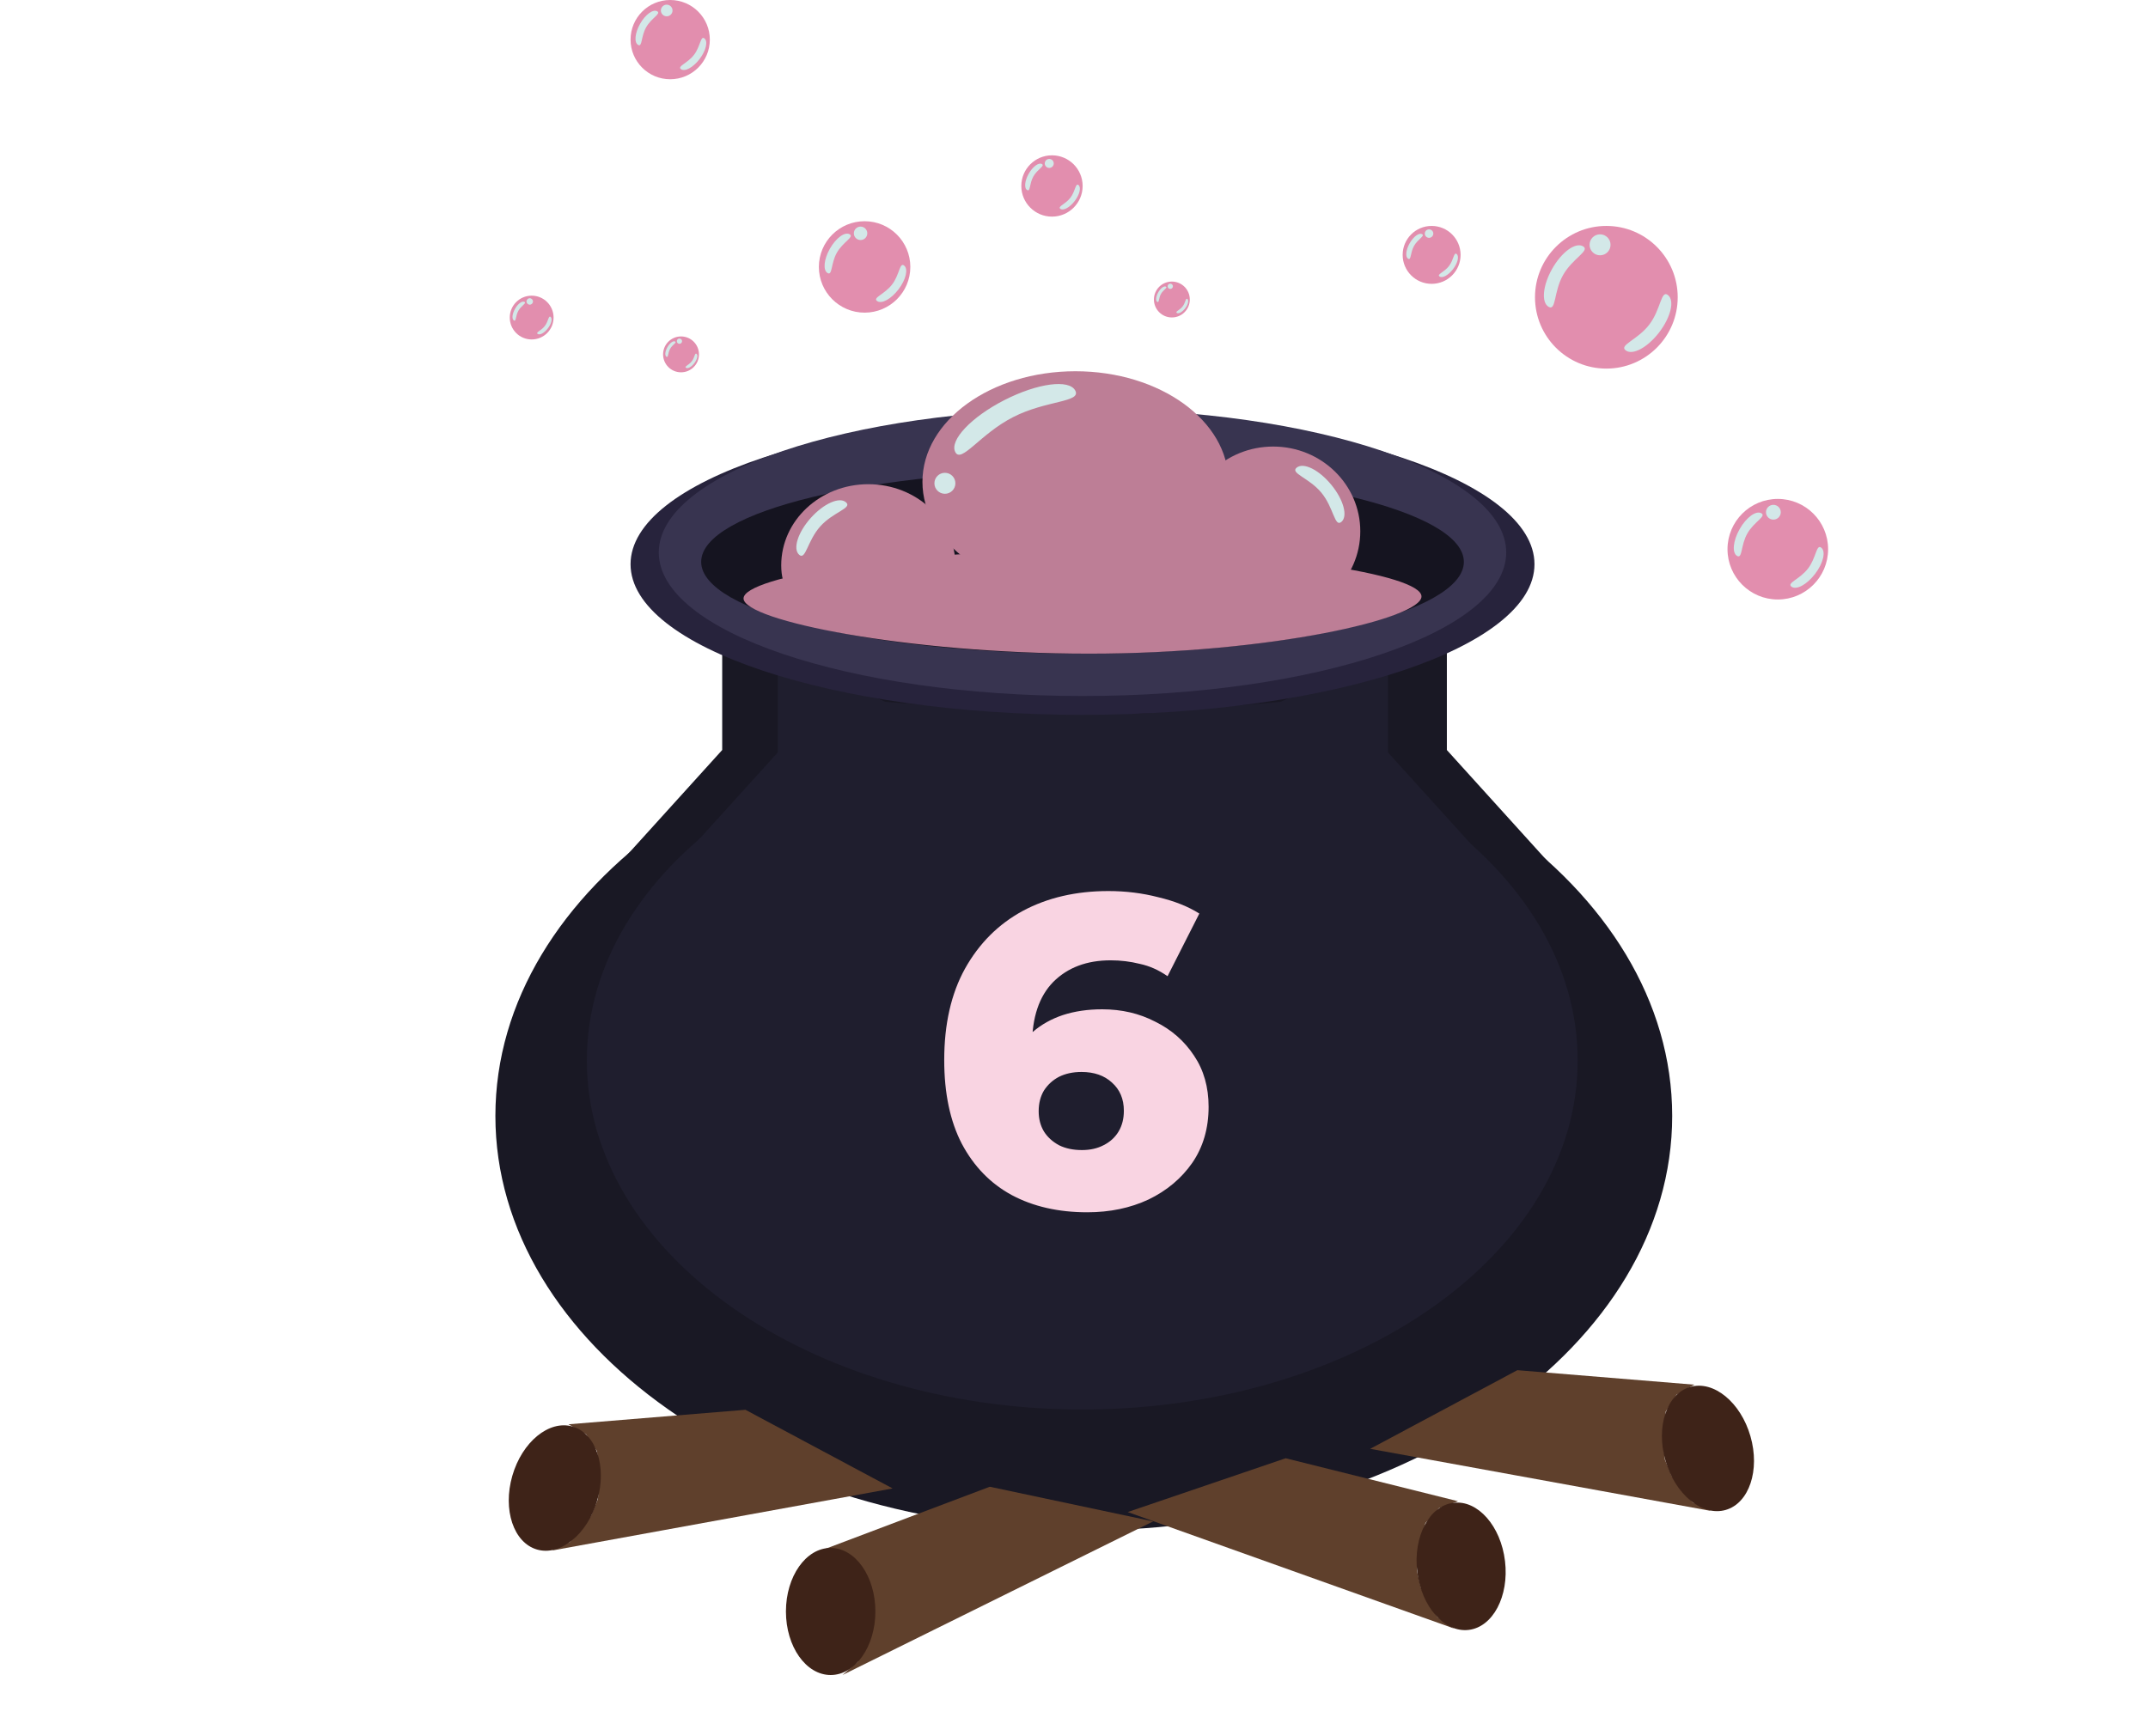
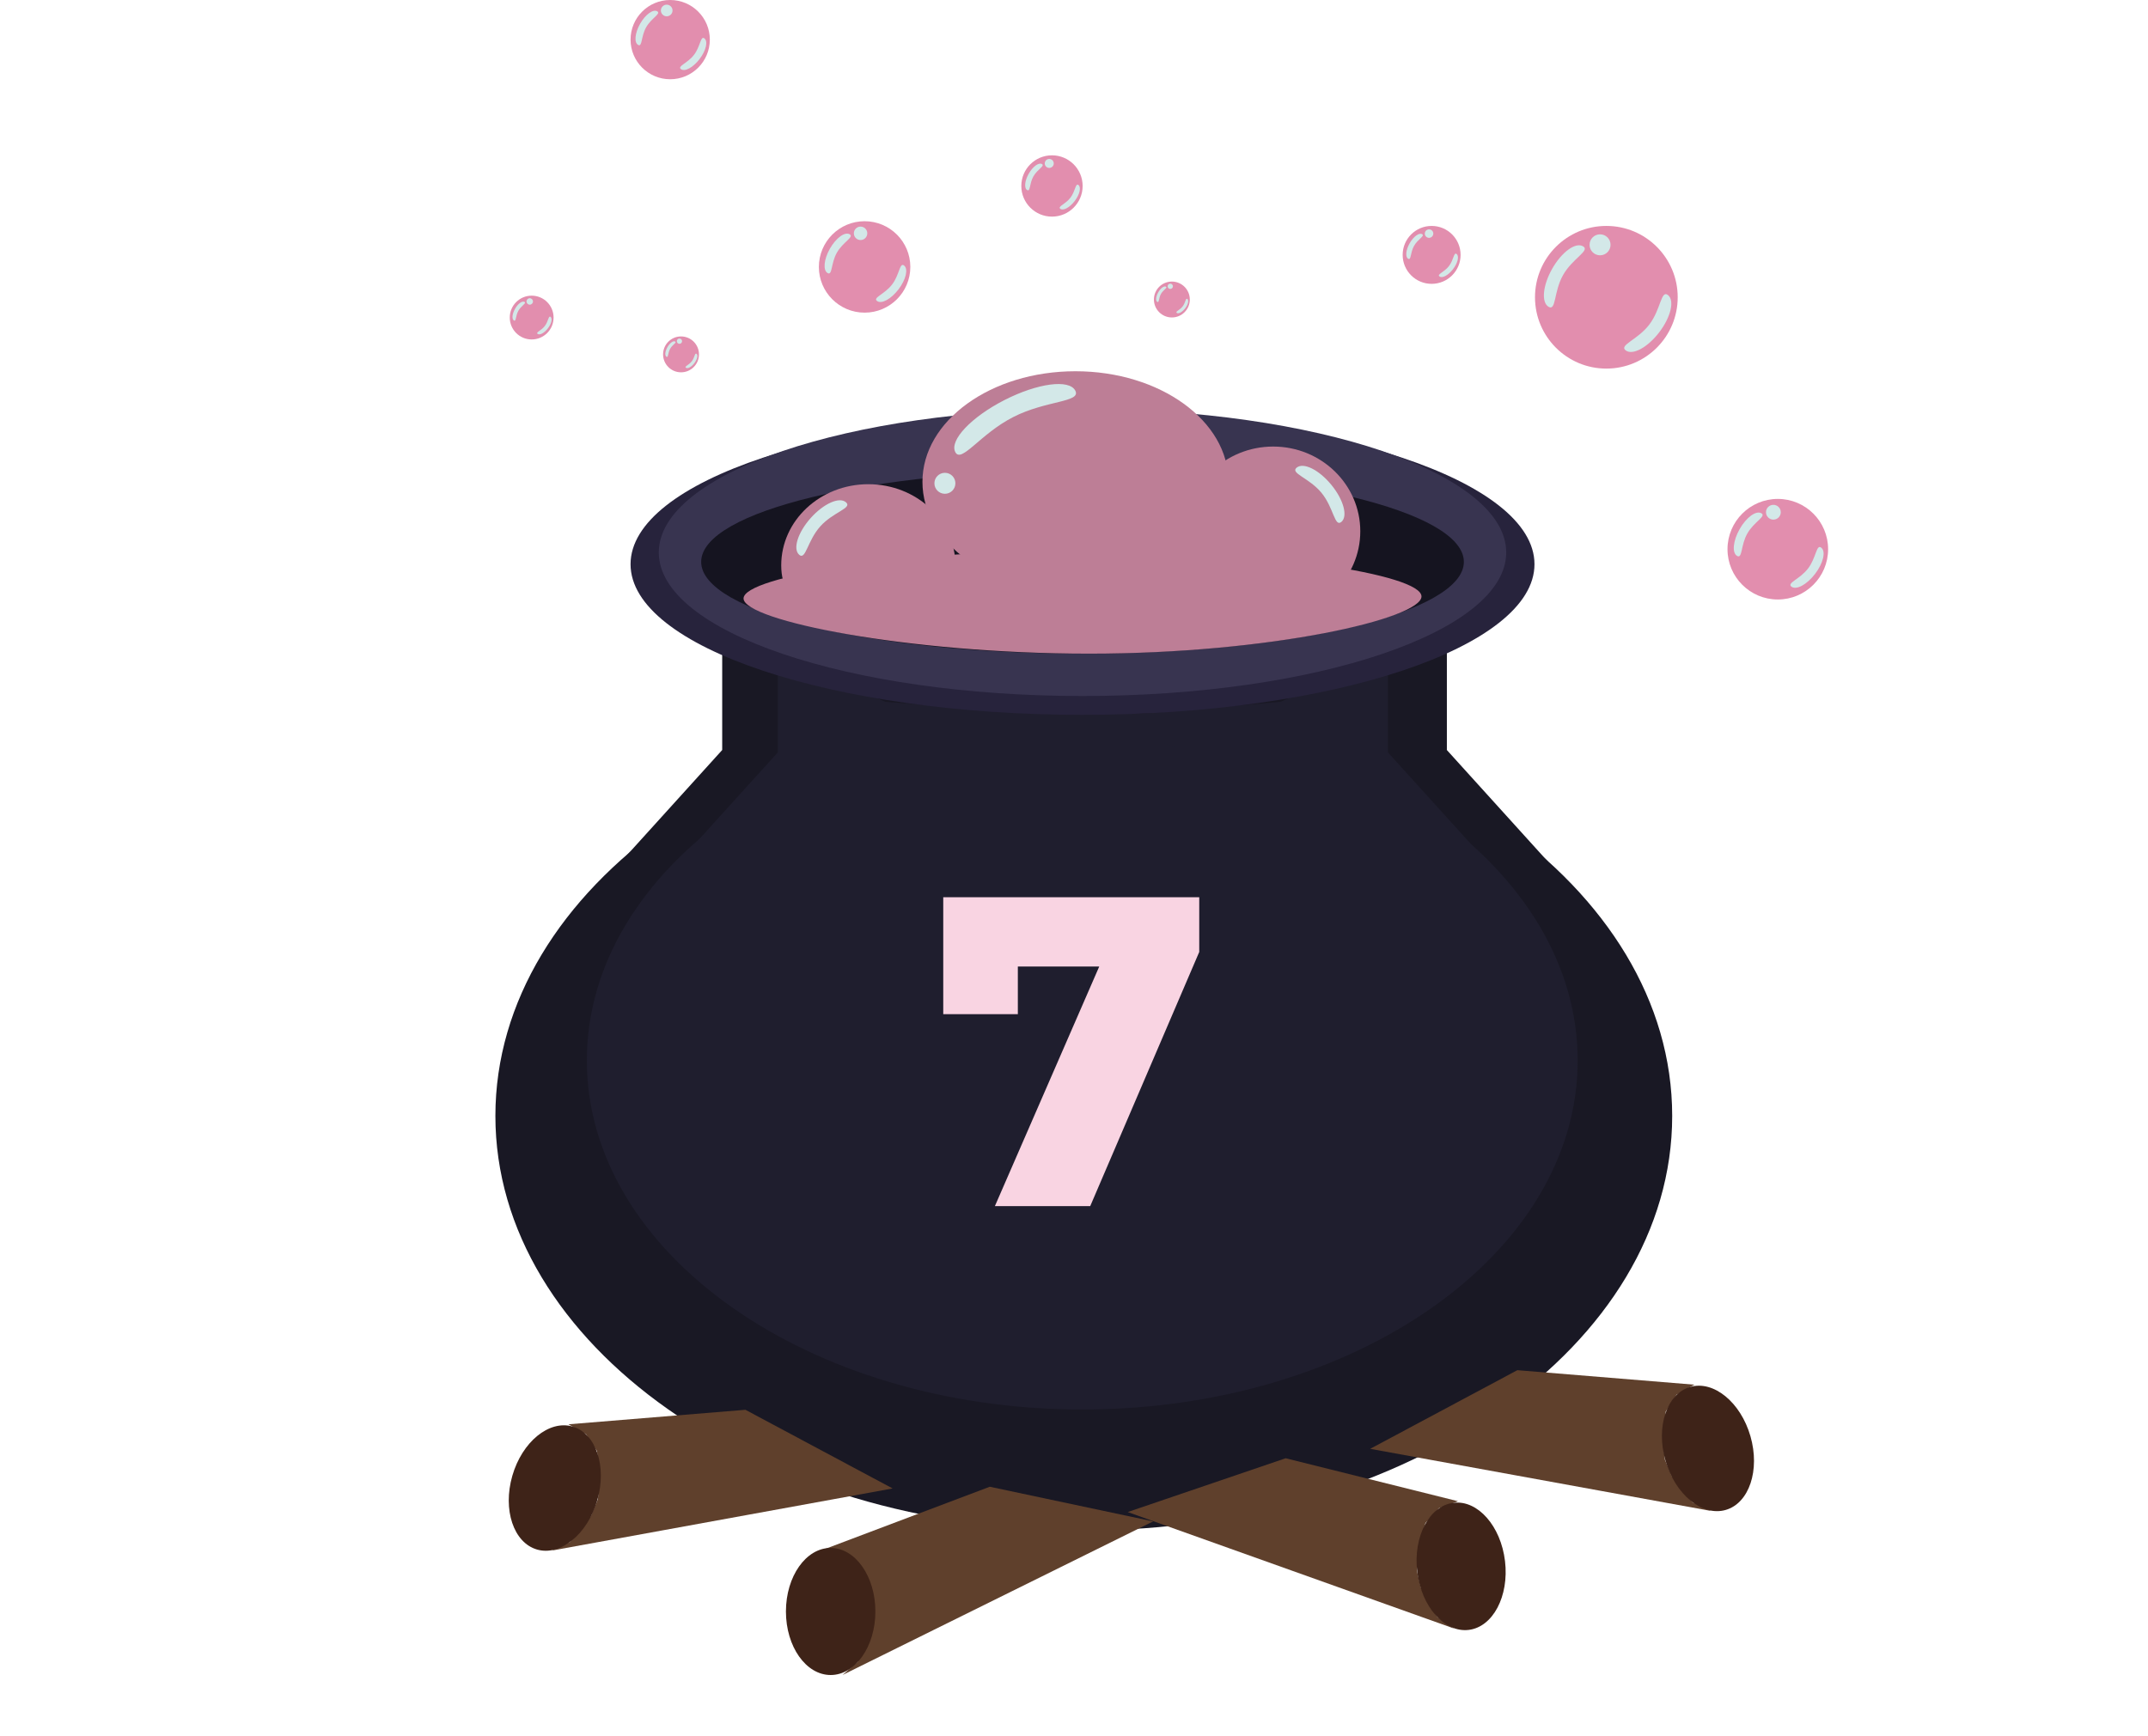
<svg xmlns="http://www.w3.org/2000/svg" width="146" height="118" viewBox="0 0 146 118" fill="none">
  <path d="M113.659 75.868C113.659 91.433 95.754 104.051 73.666 104.051C51.578 104.051 33.672 91.433 33.672 75.868C33.672 60.304 51.578 47.687 73.666 47.687C95.754 47.687 113.659 60.304 113.659 75.868Z" fill="#191824" />
  <path d="M69.894 47.866L42.217 58.58L49.088 50.991L49.088 43.076L57.778 46.91L69.894 47.866Z" fill="#191824" />
  <path d="M74.168 48.249L105.215 58.582L98.344 50.993L98.344 43.078L89.655 46.912L74.168 48.249Z" fill="#191824" />
  <path d="M107.235 72.1C107.235 85.205 92.159 95.828 73.561 95.828C54.964 95.828 39.888 85.205 39.888 72.1C39.888 58.995 54.964 48.372 73.561 48.372C92.159 48.372 107.235 58.995 107.235 72.1Z" fill="#1F1E2E" />
  <path d="M70.386 48.523L47.083 57.543L52.868 51.154L52.868 44.49L60.184 47.717L70.386 48.523Z" fill="#1F1E2E" />
  <path d="M73.986 48.845L100.126 57.545L94.341 51.156L94.341 44.492L87.025 47.719L73.986 48.845Z" fill="#1F1E2E" />
  <ellipse cx="73.579" cy="38.36" rx="30.72" ry="10.24" fill="#27233C" />
  <ellipse cx="73.578" cy="37.56" rx="28.8" ry="9.76" fill="#383450" />
  <ellipse cx="73.579" cy="38.2" rx="25.92" ry="6.24" fill="#151420" />
  <ellipse cx="73.099" cy="32.76" rx="10.4" ry="7.52" fill="#BD7E96" />
  <ellipse cx="86.539" cy="36.12" rx="5.92" ry="5.76" fill="#BD7E96" />
  <path d="M64.94 38.435C64.94 41.48 62.289 41.236 59.02 41.236C55.75 41.236 53.1 41.48 53.1 38.435C53.1 35.389 55.75 32.92 59.02 32.92C62.289 32.92 64.94 35.389 64.94 38.435Z" fill="#BD7E96" />
  <path d="M96.619 40.55C96.619 42.051 86.384 44.44 74.027 44.44C61.671 44.44 50.539 42.188 50.539 40.687C50.539 39.186 61.473 37.4 73.829 37.4C86.186 37.4 96.619 39.049 96.619 40.55Z" fill="#BD7E96" />
  <path d="M55.98 105.347L67.277 101.08L78.38 103.436L57.264 113.88L58.291 112.989L58.804 112.033L59.19 110.823L59.318 109.677L59.061 108.212L58.355 106.557L57.328 105.665L55.98 105.347Z" fill="#5F402C" />
  <path d="M38.636 96.835L50.667 95.848L60.671 101.196L37.495 105.42L38.728 104.845L39.487 104.066L40.193 103.005L40.635 101.935L40.797 100.452L40.579 98.659L39.842 97.515L38.636 96.835Z" fill="#5F402C" />
  <ellipse cx="37.71" cy="101.168" rx="3.005" ry="4.352" transform="matrix(0.960822 0.277167 -0.277168 0.960821 29.5181 -6.48838)" fill="#3E2318" />
  <path d="M99.1 102.065L87.387 99.143L76.65 102.8L98.836 110.721L97.712 109.954L97.089 109.062L96.564 107.901L96.301 106.774L96.382 105.284L96.887 103.55L97.8 102.541L99.1 102.065Z" fill="#5F402C" />
  <ellipse cx="3.005" cy="4.352" rx="3.005" ry="4.352" transform="matrix(-0.993022 0.117929 0.11793 0.993022 101.783 101.816)" fill="#3E2318" />
  <path d="M115.165 94.141L103.134 93.155L93.13 98.502L116.306 102.726L115.072 102.151L114.314 101.372L113.607 100.312L113.165 99.242L113.004 97.758L113.221 95.966L113.959 94.822L115.165 94.141Z" fill="#5F402C" />
  <ellipse cx="3.005" cy="4.352" rx="3.005" ry="4.352" transform="matrix(-0.960822 0.277167 0.277168 0.960822 117.771 93.4609)" fill="#3E2318" />
  <ellipse cx="56.46" cy="109.56" rx="3.04" ry="4.32" fill="#3E2318" />
  <ellipse cx="109.184" cy="20.21" rx="4.85" ry="4.85" fill="#E28EAE" />
  <path d="M112.782 22.587C111.989 23.626 110.966 24.179 110.497 23.821C110.027 23.463 111.31 23.108 112.102 22.069C112.895 21.029 112.897 19.698 113.366 20.056C113.836 20.414 113.574 21.547 112.782 22.587Z" fill="#D3E8E8" />
  <path d="M105.5 18.276C106.144 17.138 107.083 16.452 107.597 16.743C108.11 17.034 106.888 17.559 106.244 18.697C105.6 19.834 105.778 21.153 105.264 20.862C104.75 20.571 104.856 19.413 105.5 18.276Z" fill="#D3E8E8" />
  <path d="M68.27 27.201C70.524 26.049 72.681 25.763 73.09 26.562C73.499 27.361 71.115 27.206 68.862 28.358C66.609 29.51 65.339 31.533 64.93 30.734C64.522 29.935 66.017 28.353 68.27 27.201Z" fill="#D3E8E8" />
  <path d="M55.108 35.215C55.988 34.231 57.061 33.756 57.506 34.153C57.95 34.55 56.631 34.806 55.751 35.791C54.871 36.775 54.764 38.114 54.319 37.717C53.875 37.319 54.228 36.2 55.108 35.215Z" fill="#D3E8E8" />
  <path d="M90.485 32.954C89.646 31.935 88.593 31.416 88.133 31.795C87.672 32.174 88.98 32.483 89.819 33.502C90.658 34.522 90.71 35.864 91.171 35.485C91.631 35.106 91.324 33.973 90.485 32.954Z" fill="#D3E8E8" />
  <ellipse cx="108.756" cy="16.644" rx="0.713" ry="0.713" fill="#D3E8E8" />
  <ellipse cx="64.225" cy="32.858" rx="0.713" ry="0.713" fill="#D3E8E8" />
  <ellipse cx="45.553" cy="2.694" rx="2.694" ry="2.694" fill="#E28EAE" />
  <path d="M47.551 4.014C47.111 4.591 46.543 4.898 46.282 4.699C46.021 4.501 46.733 4.304 47.174 3.726C47.614 3.149 47.615 2.409 47.876 2.608C48.137 2.807 47.991 3.436 47.551 4.014Z" fill="#D3E8E8" />
  <path d="M43.507 1.619C43.865 0.988 44.386 0.606 44.672 0.768C44.957 0.93 44.278 1.221 43.92 1.853C43.562 2.485 43.661 3.217 43.376 3.056C43.091 2.894 43.149 2.251 43.507 1.619Z" fill="#D3E8E8" />
  <ellipse cx="45.316" cy="0.713" rx="0.396" ry="0.396" fill="#D3E8E8" />
  <ellipse cx="79.652" cy="20.363" rx="1.22" ry="1.22" fill="#E28EAE" />
  <path d="M80.557 20.961C80.358 21.223 80.1 21.362 79.982 21.272C79.864 21.182 80.187 21.092 80.386 20.831C80.586 20.569 80.586 20.234 80.704 20.324C80.823 20.414 80.757 20.7 80.557 20.961Z" fill="#D3E8E8" />
  <path d="M78.725 19.877C78.887 19.59 79.123 19.418 79.252 19.491C79.382 19.564 79.074 19.696 78.912 19.982C78.75 20.269 78.795 20.6 78.665 20.527C78.536 20.454 78.563 20.163 78.725 19.877Z" fill="#D3E8E8" />
  <ellipse cx="79.544" cy="19.465" rx="0.179" ry="0.179" fill="#D3E8E8" />
  <ellipse cx="71.503" cy="12.644" rx="2.084" ry="2.084" fill="#E28EAE" />
  <path d="M73.049 13.665C72.709 14.111 72.269 14.349 72.068 14.195C71.866 14.041 72.417 13.889 72.757 13.442C73.098 12.995 73.099 12.424 73.3 12.578C73.502 12.731 73.39 13.218 73.049 13.665Z" fill="#D3E8E8" />
  <path d="M69.921 11.812C70.198 11.324 70.601 11.029 70.822 11.154C71.042 11.279 70.517 11.505 70.24 11.993C69.964 12.482 70.04 13.049 69.82 12.924C69.599 12.799 69.644 12.301 69.921 11.812Z" fill="#D3E8E8" />
  <ellipse cx="71.318" cy="11.111" rx="0.306" ry="0.306" fill="#D3E8E8" />
  <ellipse cx="58.767" cy="18.148" rx="3.108" ry="3.108" fill="#E28EAE" />
  <path d="M61.074 19.671C60.566 20.338 59.91 20.692 59.609 20.462C59.308 20.233 60.13 20.006 60.638 19.339C61.146 18.673 61.147 17.82 61.448 18.049C61.749 18.279 61.581 19.005 61.074 19.671Z" fill="#D3E8E8" />
  <path d="M56.407 16.909C56.819 16.18 57.421 15.74 57.75 15.926C58.08 16.113 57.296 16.449 56.883 17.178C56.47 17.907 56.584 18.753 56.255 18.566C55.926 18.38 55.994 17.637 56.407 16.909Z" fill="#D3E8E8" />
  <ellipse cx="58.493" cy="15.863" rx="0.457" ry="0.457" fill="#D3E8E8" />
  <ellipse cx="120.838" cy="37.339" rx="3.419" ry="3.419" fill="#E28EAE" />
  <path d="M123.374 39.014C122.816 39.747 122.094 40.137 121.763 39.885C121.432 39.632 122.336 39.382 122.895 38.649C123.454 37.916 123.455 36.978 123.786 37.23C124.117 37.483 123.933 38.281 123.374 39.014Z" fill="#D3E8E8" />
  <path d="M118.242 35.975C118.696 35.173 119.358 34.69 119.72 34.895C120.082 35.1 119.22 35.47 118.766 36.272C118.312 37.074 118.437 38.004 118.075 37.799C117.713 37.593 117.788 36.777 118.242 35.975Z" fill="#D3E8E8" />
  <ellipse cx="120.537" cy="34.825" rx="0.503" ry="0.503" fill="#D3E8E8" />
  <ellipse cx="97.308" cy="17.329" rx="1.969" ry="1.969" fill="#E28EAE" />
  <path d="M98.767 18.293C98.445 18.715 98.03 18.94 97.84 18.794C97.649 18.649 98.17 18.505 98.491 18.083C98.813 17.661 98.814 17.121 99.004 17.266C99.195 17.412 99.089 17.871 98.767 18.293Z" fill="#D3E8E8" />
  <path d="M95.812 16.543C96.074 16.082 96.455 15.803 96.663 15.921C96.872 16.039 96.376 16.253 96.114 16.714C95.853 17.176 95.925 17.711 95.716 17.593C95.508 17.475 95.551 17.005 95.812 16.543Z" fill="#D3E8E8" />
  <ellipse cx="97.133" cy="15.881" rx="0.289" ry="0.289" fill="#D3E8E8" />
  <ellipse cx="36.138" cy="21.59" rx="1.489" ry="1.489" fill="#E28EAE" />
  <path d="M37.242 22.32C36.999 22.639 36.685 22.809 36.541 22.699C36.397 22.589 36.79 22.48 37.034 22.161C37.277 21.842 37.278 21.433 37.422 21.543C37.566 21.653 37.486 22.001 37.242 22.32Z" fill="#D3E8E8" />
  <path d="M35.007 20.996C35.205 20.646 35.493 20.436 35.651 20.525C35.809 20.614 35.433 20.776 35.235 21.125C35.037 21.474 35.092 21.88 34.934 21.79C34.777 21.701 34.809 21.345 35.007 20.996Z" fill="#D3E8E8" />
  <ellipse cx="36.007" cy="20.495" rx="0.219" ry="0.219" fill="#D3E8E8" />
  <ellipse cx="46.29" cy="24.093" rx="1.22" ry="1.22" fill="#E28EAE" />
  <path d="M47.195 24.691C46.996 24.953 46.738 25.092 46.62 25.002C46.502 24.912 46.825 24.822 47.024 24.561C47.223 24.299 47.224 23.964 47.342 24.054C47.46 24.144 47.394 24.429 47.195 24.691Z" fill="#D3E8E8" />
  <path d="M45.363 23.606C45.525 23.32 45.761 23.147 45.89 23.22C46.02 23.294 45.712 23.426 45.55 23.712C45.388 23.998 45.432 24.33 45.303 24.257C45.174 24.184 45.201 23.892 45.363 23.606Z" fill="#D3E8E8" />
  <ellipse cx="46.182" cy="23.196" rx="0.179" ry="0.179" fill="#D3E8E8" />
-   <path d="M73.899 82.42C71.939 82.42 70.229 82.03 68.769 81.25C67.329 80.47 66.199 79.31 65.379 77.77C64.579 76.23 64.179 74.33 64.179 72.07C64.179 69.63 64.649 67.56 65.589 65.86C66.549 64.14 67.859 62.83 69.519 61.93C71.199 61.03 73.139 60.58 75.339 60.58C76.519 60.58 77.649 60.72 78.729 61C79.829 61.26 80.759 61.63 81.519 62.11L79.359 66.37C78.759 65.95 78.129 65.67 77.469 65.53C76.829 65.37 76.169 65.29 75.489 65.29C73.869 65.29 72.569 65.78 71.589 66.76C70.629 67.74 70.149 69.17 70.149 71.05C70.149 71.39 70.149 71.75 70.149 72.13C70.169 72.49 70.209 72.86 70.269 73.24L68.769 72.01C69.169 71.27 69.649 70.65 70.209 70.15C70.789 69.65 71.469 69.27 72.249 69.01C73.049 68.75 73.939 68.62 74.919 68.62C76.239 68.62 77.439 68.9 78.519 69.46C79.619 70 80.499 70.77 81.159 71.77C81.819 72.75 82.149 73.91 82.149 75.25C82.149 76.71 81.779 77.98 81.039 79.06C80.299 80.12 79.309 80.95 78.069 81.55C76.829 82.13 75.439 82.42 73.899 82.42ZM73.539 78.19C74.099 78.19 74.589 78.08 75.009 77.86C75.449 77.64 75.789 77.33 76.029 76.93C76.269 76.53 76.389 76.06 76.389 75.52C76.389 74.72 76.119 74.08 75.579 73.6C75.059 73.12 74.369 72.88 73.509 72.88C72.929 72.88 72.419 72.99 71.979 73.21C71.559 73.43 71.219 73.74 70.959 74.14C70.719 74.54 70.599 75.01 70.599 75.55C70.599 76.07 70.719 76.53 70.959 76.93C71.199 77.31 71.539 77.62 71.979 77.86C72.419 78.08 72.939 78.19 73.539 78.19Z" fill="#F9D4E2" />
+   <path d="M67.623 82L75.813 63.19L77.403 65.71H66.753L69.183 62.98V68.95H64.113V61H81.513V64.72L74.103 82H67.623Z" fill="#F9D4E2" />
</svg>
